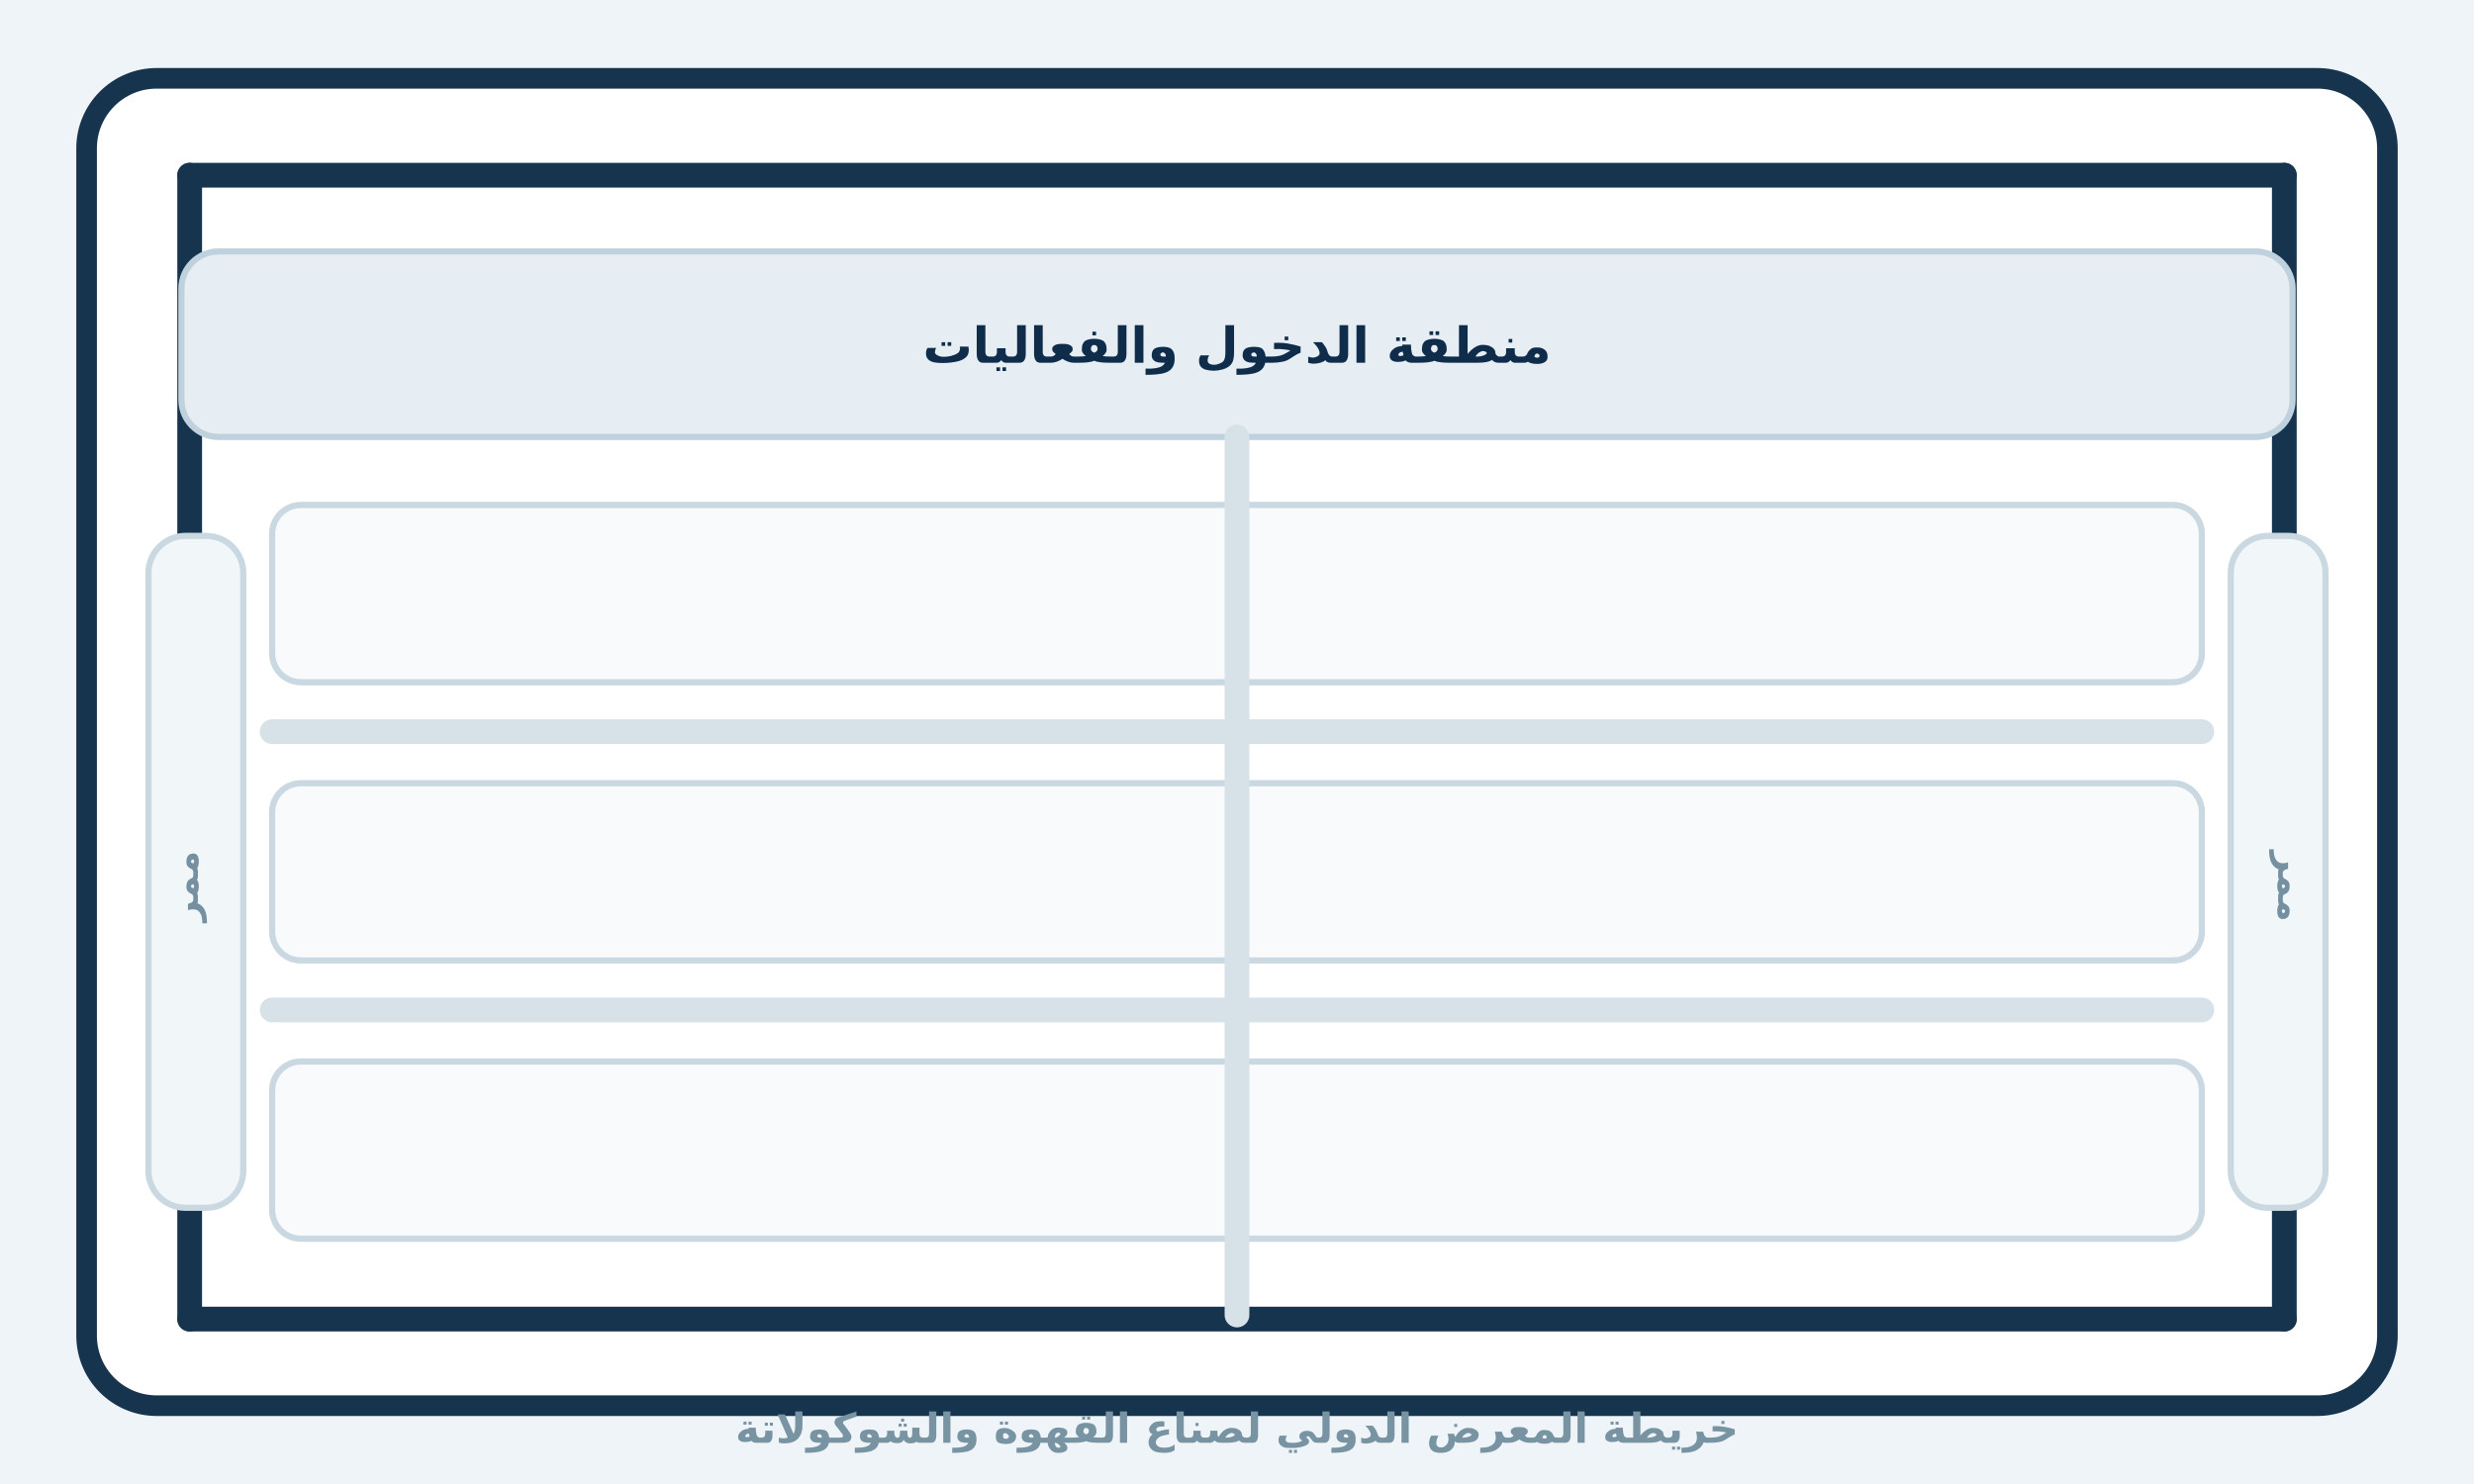
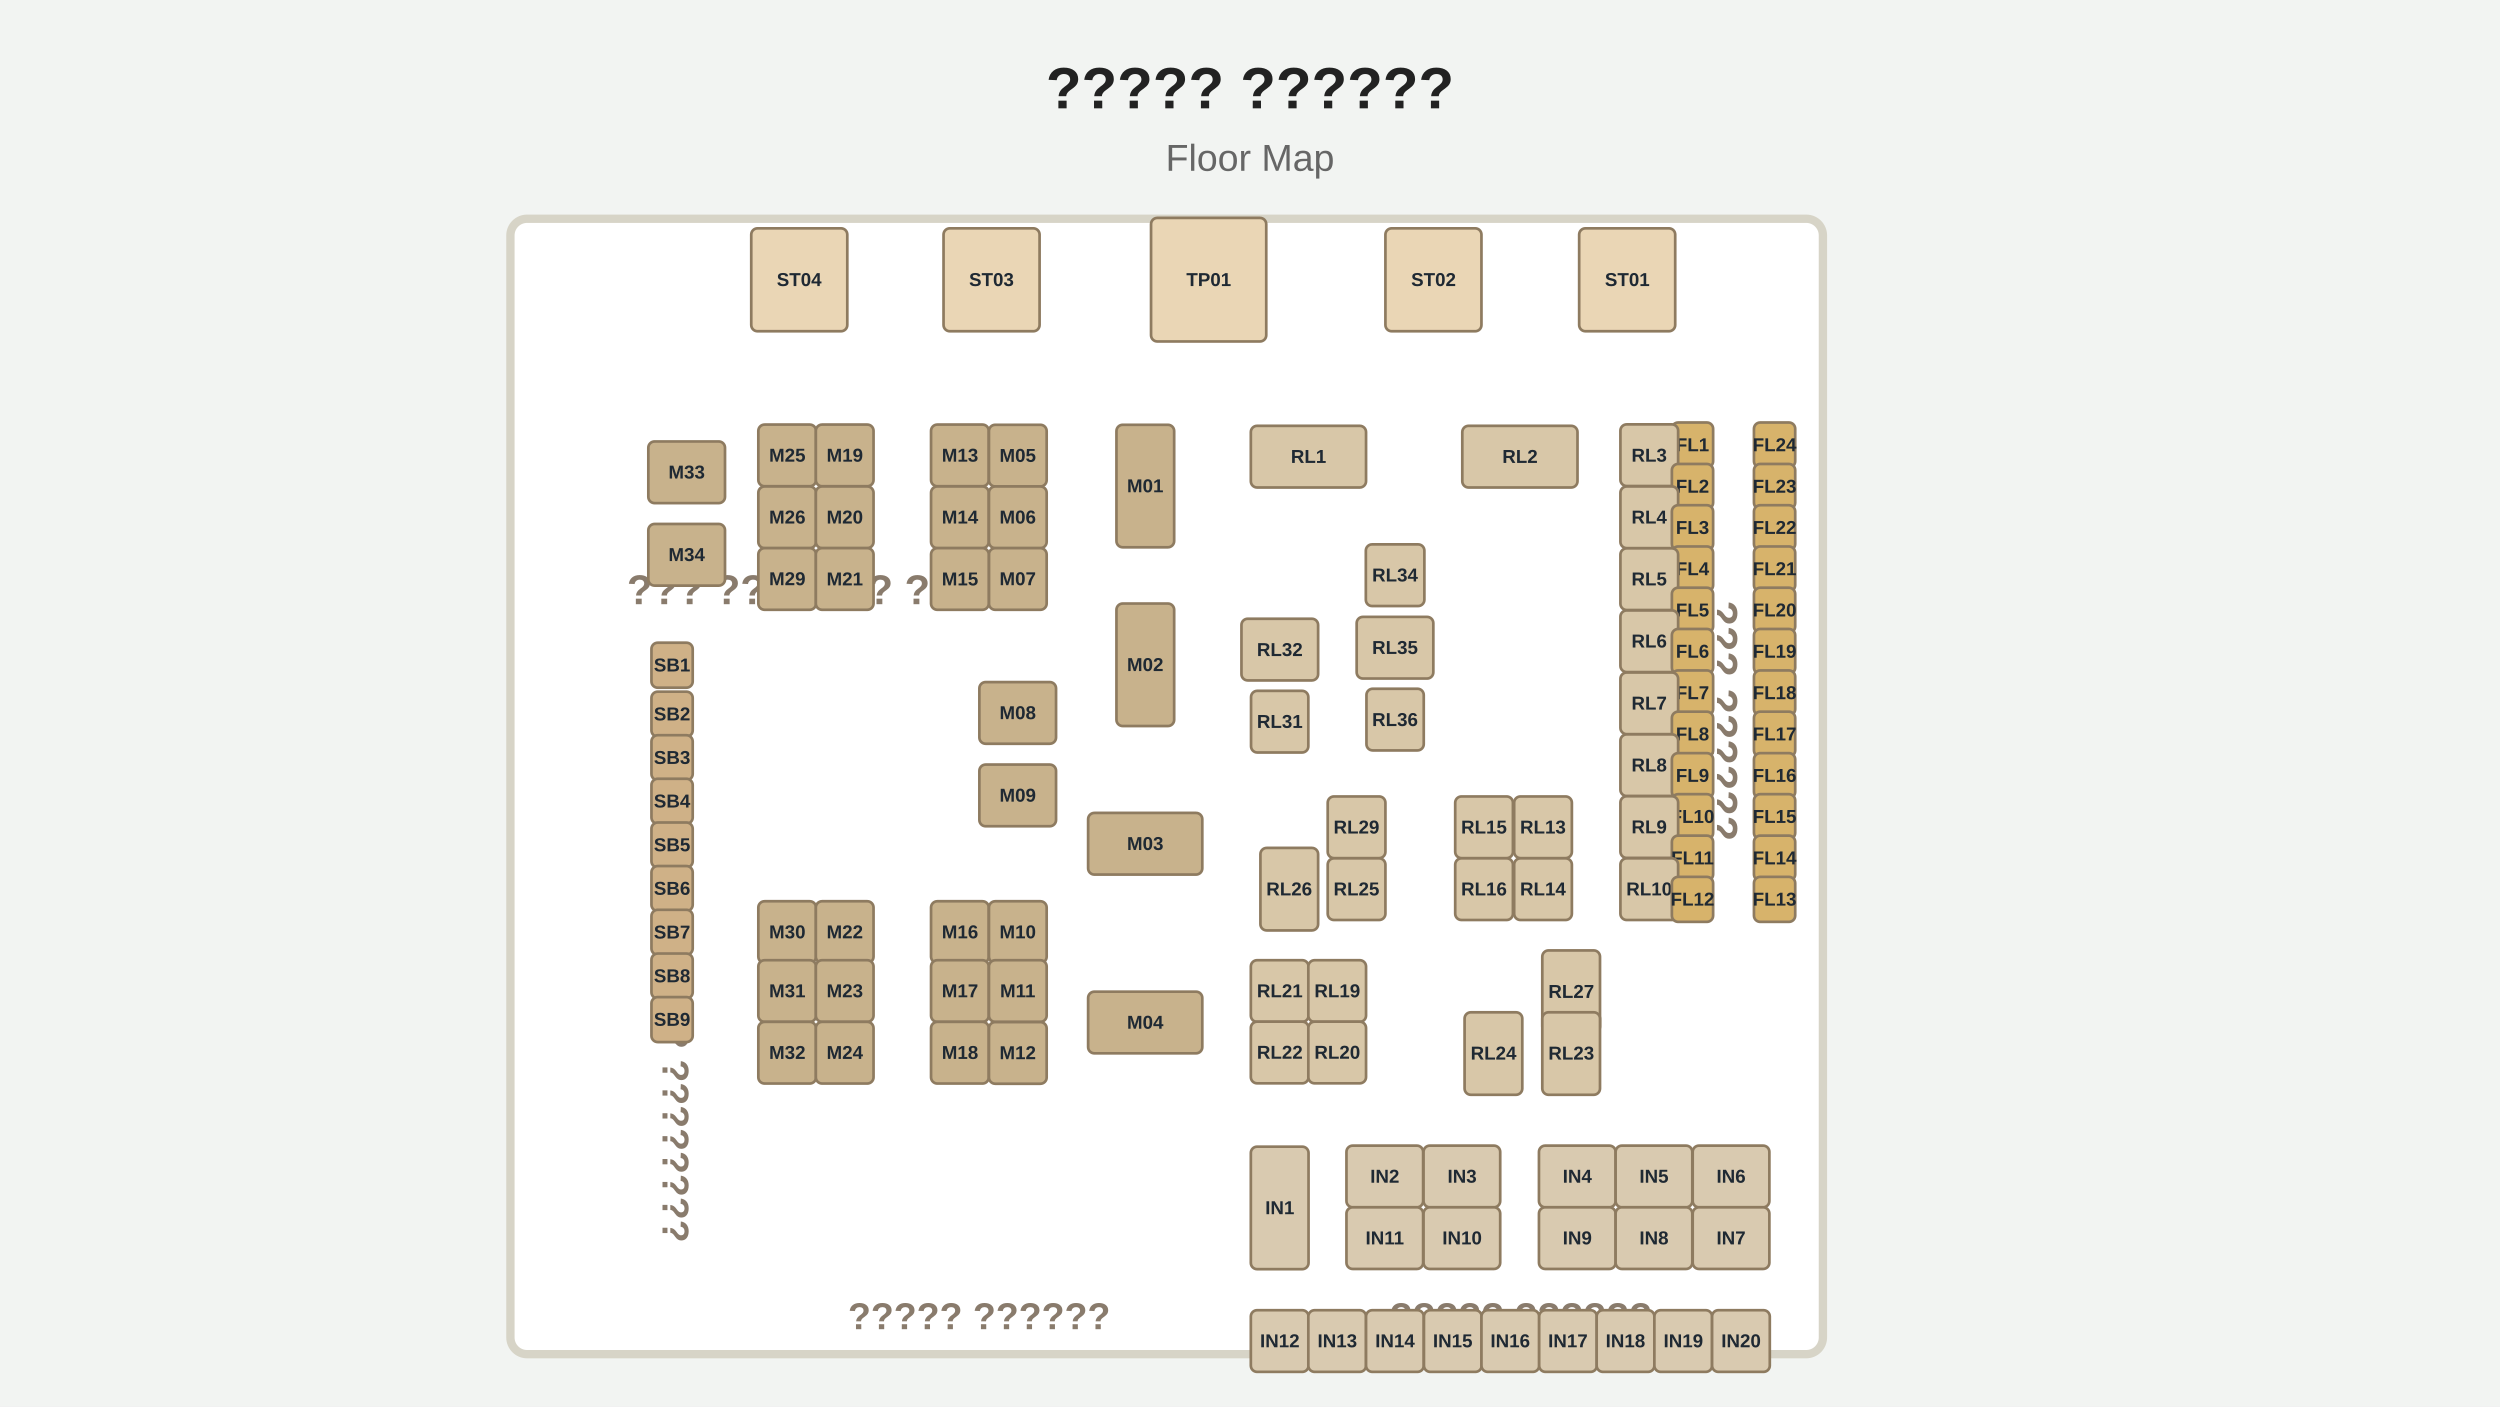
- <svg xmlns="http://www.w3.org/2000/svg" viewBox="0 0 1200 720" role="img" aria-label="Exhibition floor map">
-   <rect width="1200" height="720" fill="#eef4f7" />
-   <rect x="42" y="38" width="1116" height="644" rx="34" fill="#ffffff" stroke="#17344f" stroke-width="10" />
-   <path d="M92 640h1016" stroke="#17344f" stroke-width="12" stroke-linecap="round" />
-   <path d="M92 85h1016" stroke="#17344f" stroke-width="12" stroke-linecap="round" />
-   <path d="M92 85v555M1108 85v555" stroke="#17344f" stroke-width="12" stroke-linecap="round" />
-   <rect x="88" y="122" width="1024" height="90" rx="18" fill="#e6eef3" stroke="#bed1dc" stroke-width="3" />
-   <text x="600" y="176" text-anchor="middle" font-family="Arial, Tahoma, sans-serif" font-size="24" font-weight="700" fill="#0f2d4a">منطقة الدخول والفعاليات</text>
-   <rect x="132" y="245" width="936" height="86" rx="14" fill="#f8fafc" stroke="#c9d8e1" stroke-width="3" />
-   <rect x="132" y="380" width="936" height="86" rx="14" fill="#f8fafc" stroke="#c9d8e1" stroke-width="3" />
-   <rect x="132" y="515" width="936" height="86" rx="14" fill="#f8fafc" stroke="#c9d8e1" stroke-width="3" />
-   <path d="M600 212v426" stroke="#d7e2e8" stroke-width="12" stroke-linecap="round" />
-   <path d="M132 355h936M132 490h936" stroke="#d7e2e8" stroke-width="12" stroke-linecap="round" />
-   <rect x="72" y="260" width="46" height="326" rx="18" fill="#f1f6f9" stroke="#cad8e1" stroke-width="3" />
-   <rect x="1082" y="260" width="46" height="326" rx="18" fill="#f1f6f9" stroke="#cad8e1" stroke-width="3" />
-   <text x="96" y="430" text-anchor="middle" transform="rotate(-90 96 430)" font-family="Arial, Tahoma, sans-serif" font-size="18" font-weight="700" fill="#7590a0">ممر</text>
-   <text x="1105" y="430" text-anchor="middle" transform="rotate(90 1105 430)" font-family="Arial, Tahoma, sans-serif" font-size="18" font-weight="700" fill="#7590a0">ممر</text>
-   <text x="600" y="700" text-anchor="middle" font-family="Arial, Tahoma, sans-serif" font-size="20" font-weight="700" fill="#7893a2">خريطة المعرض الدولي لصناع القهوة والشوكولاتة</text>
+ <svg xmlns="http://www.w3.org/2000/svg" viewBox="0 0 1200 675" role="img" aria-label="Correct exhibition floor map">
+   <rect width="1200" height="675" fill="#f2f4f2" />
+   <rect x="245" y="105" width="630" height="545" rx="8" fill="#ffffff" stroke="#d7d4c7" stroke-width="4" />
+   <text x="600" y="52" text-anchor="middle" font-family="Arial, Tahoma, sans-serif" font-size="28" font-weight="700" fill="#222">????? ??????</text>
+   <text x="600" y="82" text-anchor="middle" font-family="Arial, Tahoma, sans-serif" font-size="18" fill="#666">Floor Map</text>
+   <text x="392" y="290" text-anchor="middle" font-family="Arial, Tahoma, sans-serif" font-size="20" font-weight="700" fill="#897b6c">??? ??????? ????</text>
+   <text x="820" y="346" text-anchor="middle" font-family="Arial, Tahoma, sans-serif" font-size="20" font-weight="700" fill="#897b6c" transform="rotate(90 820 346)">??? ??????</text>
+   <text x="318" y="528" text-anchor="middle" font-family="Arial, Tahoma, sans-serif" font-size="18" font-weight="700" fill="#897b6c" transform="rotate(90 318 528)">???? ????????</text>
+   <text x="730" y="638" text-anchor="middle" font-family="Arial, Tahoma, sans-serif" font-size="18" font-weight="700" fill="#897b6c">????? ??????</text>
+   <text x="470" y="638" text-anchor="middle" font-family="Arial, Tahoma, sans-serif" font-size="18" font-weight="700" fill="#897b6c">????? ??????</text>
+   <rect x="360.6" y="109.6" width="46.1" height="49.4" rx="3" fill="#ead6b5" stroke="#8e7b60" stroke-width="1.3" />
+   <text x="383.6" y="137.3" text-anchor="middle" font-family="Arial, Tahoma, sans-serif" font-size="9" font-weight="700" fill="#1f2933">ST04</text>
+   <rect x="452.9" y="109.6" width="46.1" height="49.4" rx="3" fill="#ead6b5" stroke="#8e7b60" stroke-width="1.3" />
+   <text x="475.9" y="137.3" text-anchor="middle" font-family="Arial, Tahoma, sans-serif" font-size="9" font-weight="700" fill="#1f2933">ST03</text>
+   <rect x="552.5" y="104.6" width="55.3" height="59.3" rx="3" fill="#ead6b5" stroke="#8e7b60" stroke-width="1.3" />
+   <text x="580.2" y="137.3" text-anchor="middle" font-family="Arial, Tahoma, sans-serif" font-size="9" font-weight="700" fill="#1f2933">TP01</text>
+   <rect x="665.0" y="109.6" width="46.1" height="49.4" rx="3" fill="#ead6b5" stroke="#8e7b60" stroke-width="1.3" />
+   <text x="688.1" y="137.3" text-anchor="middle" font-family="Arial, Tahoma, sans-serif" font-size="9" font-weight="700" fill="#1f2933">ST02</text>
+   <rect x="758.0" y="109.6" width="46.1" height="49.4" rx="3" fill="#ead6b5" stroke="#8e7b60" stroke-width="1.3" />
+   <text x="781.1" y="137.3" text-anchor="middle" font-family="Arial, Tahoma, sans-serif" font-size="9" font-weight="700" fill="#1f2933">ST01</text>
+   <rect x="802.5" y="202.8" width="19.8" height="21.6" rx="3" fill="#d7b36b" stroke="#8e7b60" stroke-width="1.3" />
+   <text x="812.4" y="216.6" text-anchor="middle" font-family="Arial, Tahoma, sans-serif" font-size="9" font-weight="700" fill="#1f2933">FL1</text>
+   <rect x="841.9" y="202.8" width="19.8" height="21.6" rx="3" fill="#d7b36b" stroke="#8e7b60" stroke-width="1.3" />
+   <text x="851.8" y="216.6" text-anchor="middle" font-family="Arial, Tahoma, sans-serif" font-size="9" font-weight="700" fill="#1f2933">FL24</text>
+   <rect x="777.8" y="203.7" width="27.7" height="29.6" rx="3" fill="#d8c7a8" stroke="#8e7b60" stroke-width="1.3" />
+   <text x="791.6" y="221.6" text-anchor="middle" font-family="Arial, Tahoma, sans-serif" font-size="9" font-weight="700" fill="#1f2933">RL3</text>
+   <rect x="364.0" y="203.8" width="27.7" height="29.6" rx="3" fill="#c8b28c" stroke="#8e7b60" stroke-width="1.3" />
+   <text x="377.9" y="221.6" text-anchor="middle" font-family="Arial, Tahoma, sans-serif" font-size="9" font-weight="700" fill="#1f2933">M25</text>
+   <rect x="391.6" y="203.8" width="27.7" height="29.6" rx="3" fill="#c8b28c" stroke="#8e7b60" stroke-width="1.3" />
+   <text x="405.5" y="221.6" text-anchor="middle" font-family="Arial, Tahoma, sans-serif" font-size="9" font-weight="700" fill="#1f2933">M19</text>
+   <rect x="446.9" y="203.8" width="27.7" height="29.6" rx="3" fill="#c8b28c" stroke="#8e7b60" stroke-width="1.3" />
+   <text x="460.8" y="221.6" text-anchor="middle" font-family="Arial, Tahoma, sans-serif" font-size="9" font-weight="700" fill="#1f2933">M13</text>
+   <rect x="474.7" y="203.9" width="27.7" height="29.6" rx="3" fill="#c8b28c" stroke="#8e7b60" stroke-width="1.3" />
+   <text x="488.5" y="221.7" text-anchor="middle" font-family="Arial, Tahoma, sans-serif" font-size="9" font-weight="700" fill="#1f2933">M05</text>
+   <rect x="600.4" y="204.4" width="55.3" height="29.6" rx="3" fill="#d8c7a8" stroke="#8e7b60" stroke-width="1.3" />
+   <text x="628.1" y="222.2" text-anchor="middle" font-family="Arial, Tahoma, sans-serif" font-size="9" font-weight="700" fill="#1f2933">RL1</text>
+   <rect x="701.9" y="204.4" width="55.3" height="29.6" rx="3" fill="#d8c7a8" stroke="#8e7b60" stroke-width="1.3" />
+   <text x="729.6" y="222.2" text-anchor="middle" font-family="Arial, Tahoma, sans-serif" font-size="9" font-weight="700" fill="#1f2933">RL2</text>
+   <rect x="311.2" y="211.9" width="36.8" height="29.6" rx="3" fill="#c8b28c" stroke="#8e7b60" stroke-width="1.3" />
+   <text x="329.6" y="229.7" text-anchor="middle" font-family="Arial, Tahoma, sans-serif" font-size="9" font-weight="700" fill="#1f2933">M33</text>
+   <rect x="535.9" y="203.9" width="27.7" height="58.8" rx="3" fill="#c8b28c" stroke="#8e7b60" stroke-width="1.3" />
+   <text x="549.7" y="236.3" text-anchor="middle" font-family="Arial, Tahoma, sans-serif" font-size="9" font-weight="700" fill="#1f2933">M01</text>
+   <rect x="802.5" y="222.7" width="19.8" height="21.6" rx="3" fill="#d7b36b" stroke="#8e7b60" stroke-width="1.3" />
+   <text x="812.4" y="236.5" text-anchor="middle" font-family="Arial, Tahoma, sans-serif" font-size="9" font-weight="700" fill="#1f2933">FL2</text>
+   <rect x="841.9" y="222.7" width="19.8" height="21.6" rx="3" fill="#d7b36b" stroke="#8e7b60" stroke-width="1.3" />
+   <text x="851.8" y="236.5" text-anchor="middle" font-family="Arial, Tahoma, sans-serif" font-size="9" font-weight="700" fill="#1f2933">FL23</text>
+   <rect x="364.0" y="233.5" width="27.7" height="29.6" rx="3" fill="#c8b28c" stroke="#8e7b60" stroke-width="1.3" />
+   <text x="377.9" y="251.3" text-anchor="middle" font-family="Arial, Tahoma, sans-serif" font-size="9" font-weight="700" fill="#1f2933">M26</text>
+   <rect x="391.6" y="233.5" width="27.7" height="29.6" rx="3" fill="#c8b28c" stroke="#8e7b60" stroke-width="1.3" />
+   <text x="405.5" y="251.3" text-anchor="middle" font-family="Arial, Tahoma, sans-serif" font-size="9" font-weight="700" fill="#1f2933">M20</text>
+   <rect x="446.9" y="233.5" width="27.7" height="29.6" rx="3" fill="#c8b28c" stroke="#8e7b60" stroke-width="1.3" />
+   <text x="460.8" y="251.3" text-anchor="middle" font-family="Arial, Tahoma, sans-serif" font-size="9" font-weight="700" fill="#1f2933">M14</text>
+   <rect x="474.7" y="233.5" width="27.7" height="29.6" rx="3" fill="#c8b28c" stroke="#8e7b60" stroke-width="1.3" />
+   <text x="488.5" y="251.3" text-anchor="middle" font-family="Arial, Tahoma, sans-serif" font-size="9" font-weight="700" fill="#1f2933">M06</text>
+   <rect x="777.8" y="233.5" width="27.7" height="29.6" rx="3" fill="#d8c7a8" stroke="#8e7b60" stroke-width="1.3" />
+   <text x="791.6" y="251.3" text-anchor="middle" font-family="Arial, Tahoma, sans-serif" font-size="9" font-weight="700" fill="#1f2933">RL4</text>
+   <rect x="802.5" y="242.5" width="19.8" height="21.6" rx="3" fill="#d7b36b" stroke="#8e7b60" stroke-width="1.3" />
+   <text x="812.4" y="256.3" text-anchor="middle" font-family="Arial, Tahoma, sans-serif" font-size="9" font-weight="700" fill="#1f2933">FL3</text>
+   <rect x="841.9" y="242.5" width="19.8" height="21.6" rx="3" fill="#d7b36b" stroke="#8e7b60" stroke-width="1.3" />
+   <text x="851.8" y="256.3" text-anchor="middle" font-family="Arial, Tahoma, sans-serif" font-size="9" font-weight="700" fill="#1f2933">FL22</text>
+   <rect x="311.2" y="251.5" width="36.8" height="29.6" rx="3" fill="#c8b28c" stroke="#8e7b60" stroke-width="1.3" />
+   <text x="329.6" y="269.3" text-anchor="middle" font-family="Arial, Tahoma, sans-serif" font-size="9" font-weight="700" fill="#1f2933">M34</text>
+   <rect x="802.5" y="262.3" width="19.8" height="21.6" rx="3" fill="#d7b36b" stroke="#8e7b60" stroke-width="1.3" />
+   <text x="812.4" y="276.1" text-anchor="middle" font-family="Arial, Tahoma, sans-serif" font-size="9" font-weight="700" fill="#1f2933">FL4</text>
+   <rect x="841.9" y="262.3" width="19.8" height="21.6" rx="3" fill="#d7b36b" stroke="#8e7b60" stroke-width="1.3" />
+   <text x="851.8" y="276.1" text-anchor="middle" font-family="Arial, Tahoma, sans-serif" font-size="9" font-weight="700" fill="#1f2933">FL21</text>
+   <rect x="655.6" y="261.3" width="28.1" height="29.6" rx="3" fill="#d8c7a8" stroke="#8e7b60" stroke-width="1.3" />
+   <text x="669.6" y="279.1" text-anchor="middle" font-family="Arial, Tahoma, sans-serif" font-size="9" font-weight="700" fill="#1f2933">RL34</text>
+   <rect x="364.0" y="263.1" width="27.7" height="29.6" rx="3" fill="#c8b28c" stroke="#8e7b60" stroke-width="1.3" />
+   <text x="377.9" y="280.9" text-anchor="middle" font-family="Arial, Tahoma, sans-serif" font-size="9" font-weight="700" fill="#1f2933">M29</text>
+   <rect x="474.7" y="263.1" width="27.7" height="29.6" rx="3" fill="#c8b28c" stroke="#8e7b60" stroke-width="1.3" />
+   <text x="488.5" y="280.9" text-anchor="middle" font-family="Arial, Tahoma, sans-serif" font-size="9" font-weight="700" fill="#1f2933">M07</text>
+   <rect x="391.6" y="263.1" width="27.7" height="29.6" rx="3" fill="#c8b28c" stroke="#8e7b60" stroke-width="1.3" />
+   <text x="405.5" y="281.0" text-anchor="middle" font-family="Arial, Tahoma, sans-serif" font-size="9" font-weight="700" fill="#1f2933">M21</text>
+   <rect x="446.9" y="263.1" width="27.7" height="29.6" rx="3" fill="#c8b28c" stroke="#8e7b60" stroke-width="1.3" />
+   <text x="460.8" y="281.0" text-anchor="middle" font-family="Arial, Tahoma, sans-serif" font-size="9" font-weight="700" fill="#1f2933">M15</text>
+   <rect x="777.8" y="263.2" width="27.7" height="29.6" rx="3" fill="#d8c7a8" stroke="#8e7b60" stroke-width="1.3" />
+   <text x="791.6" y="281.0" text-anchor="middle" font-family="Arial, Tahoma, sans-serif" font-size="9" font-weight="700" fill="#1f2933">RL5</text>
+   <rect x="802.5" y="282.1" width="19.8" height="21.6" rx="3" fill="#d7b36b" stroke="#8e7b60" stroke-width="1.3" />
+   <text x="812.4" y="295.9" text-anchor="middle" font-family="Arial, Tahoma, sans-serif" font-size="9" font-weight="700" fill="#1f2933">FL5</text>
+   <rect x="841.9" y="282.1" width="19.8" height="21.6" rx="3" fill="#d7b36b" stroke="#8e7b60" stroke-width="1.3" />
+   <text x="851.8" y="295.9" text-anchor="middle" font-family="Arial, Tahoma, sans-serif" font-size="9" font-weight="700" fill="#1f2933">FL20</text>
+   <rect x="777.8" y="293.0" width="27.7" height="29.6" rx="3" fill="#d8c7a8" stroke="#8e7b60" stroke-width="1.3" />
+   <text x="791.6" y="310.8" text-anchor="middle" font-family="Arial, Tahoma, sans-serif" font-size="9" font-weight="700" fill="#1f2933">RL6</text>
+   <rect x="651.2" y="296.1" width="36.8" height="29.6" rx="3" fill="#d8c7a8" stroke="#8e7b60" stroke-width="1.3" />
+   <text x="669.6" y="313.9" text-anchor="middle" font-family="Arial, Tahoma, sans-serif" font-size="9" font-weight="700" fill="#1f2933">RL35</text>
+   <rect x="595.9" y="297.0" width="36.8" height="29.6" rx="3" fill="#d8c7a8" stroke="#8e7b60" stroke-width="1.3" />
+   <text x="614.3" y="314.9" text-anchor="middle" font-family="Arial, Tahoma, sans-serif" font-size="9" font-weight="700" fill="#1f2933">RL32</text>
+   <rect x="802.5" y="301.9" width="19.8" height="21.6" rx="3" fill="#d7b36b" stroke="#8e7b60" stroke-width="1.3" />
+   <text x="812.4" y="315.7" text-anchor="middle" font-family="Arial, Tahoma, sans-serif" font-size="9" font-weight="700" fill="#1f2933">FL6</text>
+   <rect x="841.9" y="301.9" width="19.8" height="21.6" rx="3" fill="#d7b36b" stroke="#8e7b60" stroke-width="1.3" />
+   <text x="851.8" y="315.7" text-anchor="middle" font-family="Arial, Tahoma, sans-serif" font-size="9" font-weight="700" fill="#1f2933">FL19</text>
+   <rect x="535.9" y="289.7" width="27.7" height="58.8" rx="3" fill="#c8b28c" stroke="#8e7b60" stroke-width="1.3" />
+   <text x="549.7" y="322.1" text-anchor="middle" font-family="Arial, Tahoma, sans-serif" font-size="9" font-weight="700" fill="#1f2933">M02</text>
+   <rect x="312.7" y="308.5" width="19.8" height="21.6" rx="3" fill="#cfb187" stroke="#8e7b60" stroke-width="1.3" />
+   <text x="322.6" y="322.3" text-anchor="middle" font-family="Arial, Tahoma, sans-serif" font-size="9" font-weight="700" fill="#1f2933">SB1</text>
+   <rect x="802.5" y="321.8" width="19.8" height="21.6" rx="3" fill="#d7b36b" stroke="#8e7b60" stroke-width="1.3" />
+   <text x="812.4" y="335.6" text-anchor="middle" font-family="Arial, Tahoma, sans-serif" font-size="9" font-weight="700" fill="#1f2933">FL7</text>
+   <rect x="841.9" y="321.8" width="19.8" height="21.6" rx="3" fill="#d7b36b" stroke="#8e7b60" stroke-width="1.3" />
+   <text x="851.8" y="335.6" text-anchor="middle" font-family="Arial, Tahoma, sans-serif" font-size="9" font-weight="700" fill="#1f2933">FL18</text>
+   <rect x="777.8" y="322.8" width="27.7" height="29.6" rx="3" fill="#d8c7a8" stroke="#8e7b60" stroke-width="1.3" />
+   <text x="791.6" y="340.6" text-anchor="middle" font-family="Arial, Tahoma, sans-serif" font-size="9" font-weight="700" fill="#1f2933">RL7</text>
+   <rect x="470.1" y="327.4" width="36.8" height="29.6" rx="3" fill="#c8b28c" stroke="#8e7b60" stroke-width="1.3" />
+   <text x="488.5" y="345.2" text-anchor="middle" font-family="Arial, Tahoma, sans-serif" font-size="9" font-weight="700" fill="#1f2933">M08</text>
+   <rect x="312.7" y="332.0" width="19.8" height="21.6" rx="3" fill="#cfb187" stroke="#8e7b60" stroke-width="1.3" />
+   <text x="322.6" y="345.8" text-anchor="middle" font-family="Arial, Tahoma, sans-serif" font-size="9" font-weight="700" fill="#1f2933">SB2</text>
+   <rect x="655.9" y="330.6" width="27.5" height="29.6" rx="3" fill="#d8c7a8" stroke="#8e7b60" stroke-width="1.3" />
+   <text x="669.6" y="348.5" text-anchor="middle" font-family="Arial, Tahoma, sans-serif" font-size="9" font-weight="700" fill="#1f2933">RL36</text>
+   <rect x="600.5" y="331.6" width="27.5" height="29.6" rx="3" fill="#d8c7a8" stroke="#8e7b60" stroke-width="1.3" />
+   <text x="614.3" y="349.4" text-anchor="middle" font-family="Arial, Tahoma, sans-serif" font-size="9" font-weight="700" fill="#1f2933">RL31</text>
+   <rect x="802.5" y="341.6" width="19.8" height="21.6" rx="3" fill="#d7b36b" stroke="#8e7b60" stroke-width="1.3" />
+   <text x="812.4" y="355.4" text-anchor="middle" font-family="Arial, Tahoma, sans-serif" font-size="9" font-weight="700" fill="#1f2933">FL8</text>
+   <rect x="841.9" y="341.6" width="19.8" height="21.6" rx="3" fill="#d7b36b" stroke="#8e7b60" stroke-width="1.3" />
+   <text x="851.8" y="355.4" text-anchor="middle" font-family="Arial, Tahoma, sans-serif" font-size="9" font-weight="700" fill="#1f2933">FL17</text>
+   <rect x="312.7" y="352.9" width="19.8" height="21.6" rx="3" fill="#cfb187" stroke="#8e7b60" stroke-width="1.3" />
+   <text x="322.6" y="366.7" text-anchor="middle" font-family="Arial, Tahoma, sans-serif" font-size="9" font-weight="700" fill="#1f2933">SB3</text>
+   <rect x="777.8" y="352.5" width="27.7" height="29.6" rx="3" fill="#d8c7a8" stroke="#8e7b60" stroke-width="1.3" />
+   <text x="791.6" y="370.3" text-anchor="middle" font-family="Arial, Tahoma, sans-serif" font-size="9" font-weight="700" fill="#1f2933">RL8</text>
+   <rect x="802.5" y="361.5" width="19.8" height="21.6" rx="3" fill="#d7b36b" stroke="#8e7b60" stroke-width="1.3" />
+   <text x="812.4" y="375.3" text-anchor="middle" font-family="Arial, Tahoma, sans-serif" font-size="9" font-weight="700" fill="#1f2933">FL9</text>
+   <rect x="841.9" y="361.5" width="19.8" height="21.6" rx="3" fill="#d7b36b" stroke="#8e7b60" stroke-width="1.3" />
+   <text x="851.8" y="375.3" text-anchor="middle" font-family="Arial, Tahoma, sans-serif" font-size="9" font-weight="700" fill="#1f2933">FL16</text>
+   <rect x="470.1" y="367.0" width="36.8" height="29.6" rx="3" fill="#c8b28c" stroke="#8e7b60" stroke-width="1.3" />
+   <text x="488.5" y="384.8" text-anchor="middle" font-family="Arial, Tahoma, sans-serif" font-size="9" font-weight="700" fill="#1f2933">M09</text>
+   <rect x="312.7" y="373.8" width="19.8" height="21.6" rx="3" fill="#cfb187" stroke="#8e7b60" stroke-width="1.3" />
+   <text x="322.6" y="387.6" text-anchor="middle" font-family="Arial, Tahoma, sans-serif" font-size="9" font-weight="700" fill="#1f2933">SB4</text>
+   <rect x="802.5" y="381.2" width="19.8" height="21.6" rx="3" fill="#d7b36b" stroke="#8e7b60" stroke-width="1.3" />
+   <text x="812.4" y="395.0" text-anchor="middle" font-family="Arial, Tahoma, sans-serif" font-size="9" font-weight="700" fill="#1f2933">FL10</text>
+   <rect x="841.9" y="381.2" width="19.8" height="21.6" rx="3" fill="#d7b36b" stroke="#8e7b60" stroke-width="1.3" />
+   <text x="851.8" y="395.0" text-anchor="middle" font-family="Arial, Tahoma, sans-serif" font-size="9" font-weight="700" fill="#1f2933">FL15</text>
+   <rect x="777.8" y="382.2" width="27.7" height="29.6" rx="3" fill="#d8c7a8" stroke="#8e7b60" stroke-width="1.3" />
+   <text x="791.6" y="400.0" text-anchor="middle" font-family="Arial, Tahoma, sans-serif" font-size="9" font-weight="700" fill="#1f2933">RL9</text>
+   <rect x="637.3" y="382.3" width="27.7" height="29.6" rx="3" fill="#d8c7a8" stroke="#8e7b60" stroke-width="1.3" />
+   <text x="651.1" y="400.1" text-anchor="middle" font-family="Arial, Tahoma, sans-serif" font-size="9" font-weight="700" fill="#1f2933">RL29</text>
+   <rect x="698.5" y="382.3" width="27.7" height="29.6" rx="3" fill="#d8c7a8" stroke="#8e7b60" stroke-width="1.3" />
+   <text x="712.3" y="400.1" text-anchor="middle" font-family="Arial, Tahoma, sans-serif" font-size="9" font-weight="700" fill="#1f2933">RL15</text>
+   <rect x="726.8" y="382.3" width="27.7" height="29.6" rx="3" fill="#d8c7a8" stroke="#8e7b60" stroke-width="1.3" />
+   <text x="740.6" y="400.1" text-anchor="middle" font-family="Arial, Tahoma, sans-serif" font-size="9" font-weight="700" fill="#1f2933">RL13</text>
+   <rect x="522.3" y="390.2" width="54.8" height="29.6" rx="3" fill="#c8b28c" stroke="#8e7b60" stroke-width="1.3" />
+   <text x="549.7" y="408.0" text-anchor="middle" font-family="Arial, Tahoma, sans-serif" font-size="9" font-weight="700" fill="#1f2933">M03</text>
+   <rect x="312.7" y="394.8" width="19.8" height="21.6" rx="3" fill="#cfb187" stroke="#8e7b60" stroke-width="1.3" />
+   <text x="322.6" y="408.6" text-anchor="middle" font-family="Arial, Tahoma, sans-serif" font-size="9" font-weight="700" fill="#1f2933">SB5</text>
+   <rect x="802.5" y="401.1" width="19.8" height="21.6" rx="3" fill="#d7b36b" stroke="#8e7b60" stroke-width="1.3" />
+   <text x="812.4" y="414.9" text-anchor="middle" font-family="Arial, Tahoma, sans-serif" font-size="9" font-weight="700" fill="#1f2933">FL11</text>
+   <rect x="841.9" y="401.1" width="19.8" height="21.6" rx="3" fill="#d7b36b" stroke="#8e7b60" stroke-width="1.3" />
+   <text x="851.8" y="414.9" text-anchor="middle" font-family="Arial, Tahoma, sans-serif" font-size="9" font-weight="700" fill="#1f2933">FL14</text>
+   <rect x="312.7" y="415.7" width="19.8" height="21.6" rx="3" fill="#cfb187" stroke="#8e7b60" stroke-width="1.3" />
+   <text x="322.6" y="429.5" text-anchor="middle" font-family="Arial, Tahoma, sans-serif" font-size="9" font-weight="700" fill="#1f2933">SB6</text>
+   <rect x="605.0" y="407.0" width="27.7" height="39.6" rx="3" fill="#d8c7a8" stroke="#8e7b60" stroke-width="1.3" />
+   <text x="618.8" y="429.8" text-anchor="middle" font-family="Arial, Tahoma, sans-serif" font-size="9" font-weight="700" fill="#1f2933">RL26</text>
+   <rect x="637.3" y="412.0" width="27.7" height="29.6" rx="3" fill="#d8c7a8" stroke="#8e7b60" stroke-width="1.3" />
+   <text x="651.1" y="429.8" text-anchor="middle" font-family="Arial, Tahoma, sans-serif" font-size="9" font-weight="700" fill="#1f2933">RL25</text>
+   <rect x="698.5" y="412.0" width="27.7" height="29.6" rx="3" fill="#d8c7a8" stroke="#8e7b60" stroke-width="1.3" />
+   <text x="712.3" y="429.8" text-anchor="middle" font-family="Arial, Tahoma, sans-serif" font-size="9" font-weight="700" fill="#1f2933">RL16</text>
+   <rect x="726.8" y="412.0" width="27.7" height="29.6" rx="3" fill="#d8c7a8" stroke="#8e7b60" stroke-width="1.3" />
+   <text x="740.6" y="429.8" text-anchor="middle" font-family="Arial, Tahoma, sans-serif" font-size="9" font-weight="700" fill="#1f2933">RL14</text>
+   <rect x="777.8" y="412.0" width="27.7" height="29.6" rx="3" fill="#d8c7a8" stroke="#8e7b60" stroke-width="1.3" />
+   <text x="791.6" y="429.8" text-anchor="middle" font-family="Arial, Tahoma, sans-serif" font-size="9" font-weight="700" fill="#1f2933">RL10</text>
+   <rect x="802.5" y="420.9" width="19.8" height="21.6" rx="3" fill="#d7b36b" stroke="#8e7b60" stroke-width="1.3" />
+   <text x="812.4" y="434.7" text-anchor="middle" font-family="Arial, Tahoma, sans-serif" font-size="9" font-weight="700" fill="#1f2933">FL12</text>
+   <rect x="841.9" y="420.9" width="19.8" height="21.6" rx="3" fill="#d7b36b" stroke="#8e7b60" stroke-width="1.3" />
+   <text x="851.8" y="434.7" text-anchor="middle" font-family="Arial, Tahoma, sans-serif" font-size="9" font-weight="700" fill="#1f2933">FL13</text>
+   <rect x="364.0" y="432.6" width="27.7" height="29.6" rx="3" fill="#c8b28c" stroke="#8e7b60" stroke-width="1.3" />
+   <text x="377.9" y="450.4" text-anchor="middle" font-family="Arial, Tahoma, sans-serif" font-size="9" font-weight="700" fill="#1f2933">M30</text>
+   <rect x="391.6" y="432.6" width="27.7" height="29.6" rx="3" fill="#c8b28c" stroke="#8e7b60" stroke-width="1.3" />
+   <text x="405.5" y="450.4" text-anchor="middle" font-family="Arial, Tahoma, sans-serif" font-size="9" font-weight="700" fill="#1f2933">M22</text>
+   <rect x="446.9" y="432.6" width="27.7" height="29.6" rx="3" fill="#c8b28c" stroke="#8e7b60" stroke-width="1.3" />
+   <text x="460.8" y="450.4" text-anchor="middle" font-family="Arial, Tahoma, sans-serif" font-size="9" font-weight="700" fill="#1f2933">M16</text>
+   <rect x="474.7" y="432.6" width="27.7" height="29.6" rx="3" fill="#c8b28c" stroke="#8e7b60" stroke-width="1.3" />
+   <text x="488.5" y="450.4" text-anchor="middle" font-family="Arial, Tahoma, sans-serif" font-size="9" font-weight="700" fill="#1f2933">M10</text>
+   <rect x="312.7" y="436.7" width="19.8" height="21.6" rx="3" fill="#cfb187" stroke="#8e7b60" stroke-width="1.3" />
+   <text x="322.6" y="450.5" text-anchor="middle" font-family="Arial, Tahoma, sans-serif" font-size="9" font-weight="700" fill="#1f2933">SB7</text>
+   <rect x="312.7" y="457.7" width="19.8" height="21.6" rx="3" fill="#cfb187" stroke="#8e7b60" stroke-width="1.3" />
+   <text x="322.6" y="471.5" text-anchor="middle" font-family="Arial, Tahoma, sans-serif" font-size="9" font-weight="700" fill="#1f2933">SB8</text>
+   <rect x="364.0" y="460.9" width="27.7" height="29.6" rx="3" fill="#c8b28c" stroke="#8e7b60" stroke-width="1.3" />
+   <text x="377.9" y="478.7" text-anchor="middle" font-family="Arial, Tahoma, sans-serif" font-size="9" font-weight="700" fill="#1f2933">M31</text>
+   <rect x="391.6" y="460.9" width="27.7" height="29.6" rx="3" fill="#c8b28c" stroke="#8e7b60" stroke-width="1.3" />
+   <text x="405.5" y="478.7" text-anchor="middle" font-family="Arial, Tahoma, sans-serif" font-size="9" font-weight="700" fill="#1f2933">M23</text>
+   <rect x="446.9" y="460.9" width="27.7" height="29.6" rx="3" fill="#c8b28c" stroke="#8e7b60" stroke-width="1.3" />
+   <text x="460.8" y="478.7" text-anchor="middle" font-family="Arial, Tahoma, sans-serif" font-size="9" font-weight="700" fill="#1f2933">M17</text>
+   <rect x="474.7" y="460.9" width="27.7" height="29.6" rx="3" fill="#c8b28c" stroke="#8e7b60" stroke-width="1.3" />
+   <text x="488.5" y="478.7" text-anchor="middle" font-family="Arial, Tahoma, sans-serif" font-size="9" font-weight="700" fill="#1f2933">M11</text>
+   <rect x="600.4" y="460.9" width="27.7" height="29.6" rx="3" fill="#d8c7a8" stroke="#8e7b60" stroke-width="1.3" />
+   <text x="614.3" y="478.7" text-anchor="middle" font-family="Arial, Tahoma, sans-serif" font-size="9" font-weight="700" fill="#1f2933">RL21</text>
+   <rect x="628.0" y="460.9" width="27.7" height="29.6" rx="3" fill="#d8c7a8" stroke="#8e7b60" stroke-width="1.3" />
+   <text x="641.9" y="478.7" text-anchor="middle" font-family="Arial, Tahoma, sans-serif" font-size="9" font-weight="700" fill="#1f2933">RL19</text>
+   <rect x="740.3" y="456.2" width="27.7" height="39.6" rx="3" fill="#d8c7a8" stroke="#8e7b60" stroke-width="1.3" />
+   <text x="754.2" y="479.0" text-anchor="middle" font-family="Arial, Tahoma, sans-serif" font-size="9" font-weight="700" fill="#1f2933">RL27</text>
+   <rect x="312.7" y="478.6" width="19.8" height="21.6" rx="3" fill="#cfb187" stroke="#8e7b60" stroke-width="1.3" />
+   <text x="322.6" y="492.4" text-anchor="middle" font-family="Arial, Tahoma, sans-serif" font-size="9" font-weight="700" fill="#1f2933">SB9</text>
+   <rect x="522.3" y="476.0" width="54.8" height="29.6" rx="3" fill="#c8b28c" stroke="#8e7b60" stroke-width="1.3" />
+   <text x="549.7" y="493.8" text-anchor="middle" font-family="Arial, Tahoma, sans-serif" font-size="9" font-weight="700" fill="#1f2933">M04</text>
+   <rect x="600.4" y="490.4" width="27.7" height="29.6" rx="3" fill="#d8c7a8" stroke="#8e7b60" stroke-width="1.3" />
+   <text x="614.3" y="508.2" text-anchor="middle" font-family="Arial, Tahoma, sans-serif" font-size="9" font-weight="700" fill="#1f2933">RL22</text>
+   <rect x="628.0" y="490.4" width="27.7" height="29.6" rx="3" fill="#d8c7a8" stroke="#8e7b60" stroke-width="1.3" />
+   <text x="641.9" y="508.2" text-anchor="middle" font-family="Arial, Tahoma, sans-serif" font-size="9" font-weight="700" fill="#1f2933">RL20</text>
+   <rect x="364.0" y="490.5" width="27.7" height="29.6" rx="3" fill="#c8b28c" stroke="#8e7b60" stroke-width="1.3" />
+   <text x="377.9" y="508.3" text-anchor="middle" font-family="Arial, Tahoma, sans-serif" font-size="9" font-weight="700" fill="#1f2933">M32</text>
+   <rect x="391.6" y="490.5" width="27.7" height="29.6" rx="3" fill="#c8b28c" stroke="#8e7b60" stroke-width="1.3" />
+   <text x="405.5" y="508.3" text-anchor="middle" font-family="Arial, Tahoma, sans-serif" font-size="9" font-weight="700" fill="#1f2933">M24</text>
+   <rect x="446.9" y="490.5" width="27.7" height="29.6" rx="3" fill="#c8b28c" stroke="#8e7b60" stroke-width="1.3" />
+   <text x="460.8" y="508.3" text-anchor="middle" font-family="Arial, Tahoma, sans-serif" font-size="9" font-weight="700" fill="#1f2933">M18</text>
+   <rect x="474.7" y="490.6" width="27.7" height="29.6" rx="3" fill="#c8b28c" stroke="#8e7b60" stroke-width="1.3" />
+   <text x="488.5" y="508.4" text-anchor="middle" font-family="Arial, Tahoma, sans-serif" font-size="9" font-weight="700" fill="#1f2933">M12</text>
+   <rect x="703.0" y="485.9" width="27.7" height="39.6" rx="3" fill="#d8c7a8" stroke="#8e7b60" stroke-width="1.3" />
+   <text x="716.9" y="508.6" text-anchor="middle" font-family="Arial, Tahoma, sans-serif" font-size="9" font-weight="700" fill="#1f2933">RL24</text>
+   <rect x="740.3" y="485.9" width="27.7" height="39.6" rx="3" fill="#d8c7a8" stroke="#8e7b60" stroke-width="1.3" />
+   <text x="754.2" y="508.6" text-anchor="middle" font-family="Arial, Tahoma, sans-serif" font-size="9" font-weight="700" fill="#1f2933">RL23</text>
+   <rect x="646.3" y="549.9" width="36.8" height="29.6" rx="3" fill="#d9cab0" stroke="#8e7b60" stroke-width="1.3" />
+   <text x="664.7" y="567.7" text-anchor="middle" font-family="Arial, Tahoma, sans-serif" font-size="9" font-weight="700" fill="#1f2933">IN2</text>
+   <rect x="683.3" y="549.9" width="36.8" height="29.6" rx="3" fill="#d9cab0" stroke="#8e7b60" stroke-width="1.3" />
+   <text x="701.8" y="567.7" text-anchor="middle" font-family="Arial, Tahoma, sans-serif" font-size="9" font-weight="700" fill="#1f2933">IN3</text>
+   <rect x="738.7" y="549.9" width="36.8" height="29.6" rx="3" fill="#d9cab0" stroke="#8e7b60" stroke-width="1.3" />
+   <text x="757.1" y="567.7" text-anchor="middle" font-family="Arial, Tahoma, sans-serif" font-size="9" font-weight="700" fill="#1f2933">IN4</text>
+   <rect x="775.5" y="549.9" width="36.8" height="29.6" rx="3" fill="#d9cab0" stroke="#8e7b60" stroke-width="1.3" />
+   <text x="793.9" y="567.7" text-anchor="middle" font-family="Arial, Tahoma, sans-serif" font-size="9" font-weight="700" fill="#1f2933">IN5</text>
+   <rect x="812.5" y="549.9" width="36.8" height="29.6" rx="3" fill="#d9cab0" stroke="#8e7b60" stroke-width="1.3" />
+   <text x="830.9" y="567.7" text-anchor="middle" font-family="Arial, Tahoma, sans-serif" font-size="9" font-weight="700" fill="#1f2933">IN6</text>
+   <rect x="600.4" y="550.4" width="27.7" height="58.8" rx="3" fill="#d9cab0" stroke="#8e7b60" stroke-width="1.3" />
+   <text x="614.3" y="582.8" text-anchor="middle" font-family="Arial, Tahoma, sans-serif" font-size="9" font-weight="700" fill="#1f2933">IN1</text>
+   <rect x="646.3" y="579.5" width="36.8" height="29.6" rx="3" fill="#d9cab0" stroke="#8e7b60" stroke-width="1.3" />
+   <text x="664.7" y="597.3" text-anchor="middle" font-family="Arial, Tahoma, sans-serif" font-size="9" font-weight="700" fill="#1f2933">IN11</text>
+   <rect x="683.3" y="579.5" width="36.8" height="29.6" rx="3" fill="#d9cab0" stroke="#8e7b60" stroke-width="1.3" />
+   <text x="701.8" y="597.3" text-anchor="middle" font-family="Arial, Tahoma, sans-serif" font-size="9" font-weight="700" fill="#1f2933">IN10</text>
+   <rect x="738.7" y="579.5" width="36.8" height="29.6" rx="3" fill="#d9cab0" stroke="#8e7b60" stroke-width="1.3" />
+   <text x="757.1" y="597.3" text-anchor="middle" font-family="Arial, Tahoma, sans-serif" font-size="9" font-weight="700" fill="#1f2933">IN9</text>
+   <rect x="775.5" y="579.5" width="36.8" height="29.6" rx="3" fill="#d9cab0" stroke="#8e7b60" stroke-width="1.3" />
+   <text x="793.9" y="597.3" text-anchor="middle" font-family="Arial, Tahoma, sans-serif" font-size="9" font-weight="700" fill="#1f2933">IN8</text>
+   <rect x="812.5" y="579.5" width="36.8" height="29.6" rx="3" fill="#d9cab0" stroke="#8e7b60" stroke-width="1.3" />
+   <text x="830.9" y="597.3" text-anchor="middle" font-family="Arial, Tahoma, sans-serif" font-size="9" font-weight="700" fill="#1f2933">IN7</text>
+   <rect x="600.4" y="628.9" width="27.7" height="29.6" rx="3" fill="#d9cab0" stroke="#8e7b60" stroke-width="1.3" />
+   <text x="614.3" y="646.7" text-anchor="middle" font-family="Arial, Tahoma, sans-serif" font-size="9" font-weight="700" fill="#1f2933">IN12</text>
+   <rect x="628.0" y="628.9" width="27.7" height="29.6" rx="3" fill="#d9cab0" stroke="#8e7b60" stroke-width="1.3" />
+   <text x="641.9" y="646.7" text-anchor="middle" font-family="Arial, Tahoma, sans-serif" font-size="9" font-weight="700" fill="#1f2933">IN13</text>
+   <rect x="655.7" y="628.9" width="27.7" height="29.6" rx="3" fill="#d9cab0" stroke="#8e7b60" stroke-width="1.3" />
+   <text x="669.6" y="646.7" text-anchor="middle" font-family="Arial, Tahoma, sans-serif" font-size="9" font-weight="700" fill="#1f2933">IN14</text>
+   <rect x="683.5" y="628.9" width="27.7" height="29.6" rx="3" fill="#d9cab0" stroke="#8e7b60" stroke-width="1.3" />
+   <text x="697.3" y="646.7" text-anchor="middle" font-family="Arial, Tahoma, sans-serif" font-size="9" font-weight="700" fill="#1f2933">IN15</text>
+   <rect x="711.1" y="628.9" width="27.7" height="29.6" rx="3" fill="#d9cab0" stroke="#8e7b60" stroke-width="1.3" />
+   <text x="724.9" y="646.7" text-anchor="middle" font-family="Arial, Tahoma, sans-serif" font-size="9" font-weight="700" fill="#1f2933">IN16</text>
+   <rect x="738.8" y="628.9" width="27.7" height="29.6" rx="3" fill="#d9cab0" stroke="#8e7b60" stroke-width="1.3" />
+   <text x="752.6" y="646.7" text-anchor="middle" font-family="Arial, Tahoma, sans-serif" font-size="9" font-weight="700" fill="#1f2933">IN17</text>
+   <rect x="766.4" y="628.9" width="27.7" height="29.6" rx="3" fill="#d9cab0" stroke="#8e7b60" stroke-width="1.3" />
+   <text x="780.2" y="646.7" text-anchor="middle" font-family="Arial, Tahoma, sans-serif" font-size="9" font-weight="700" fill="#1f2933">IN18</text>
+   <rect x="794.1" y="628.9" width="27.7" height="29.6" rx="3" fill="#d9cab0" stroke="#8e7b60" stroke-width="1.3" />
+   <text x="808.0" y="646.7" text-anchor="middle" font-family="Arial, Tahoma, sans-serif" font-size="9" font-weight="700" fill="#1f2933">IN19</text>
+   <rect x="821.8" y="628.9" width="27.7" height="29.6" rx="3" fill="#d9cab0" stroke="#8e7b60" stroke-width="1.3" />
+   <text x="835.7" y="646.7" text-anchor="middle" font-family="Arial, Tahoma, sans-serif" font-size="9" font-weight="700" fill="#1f2933">IN20</text>
</svg>
